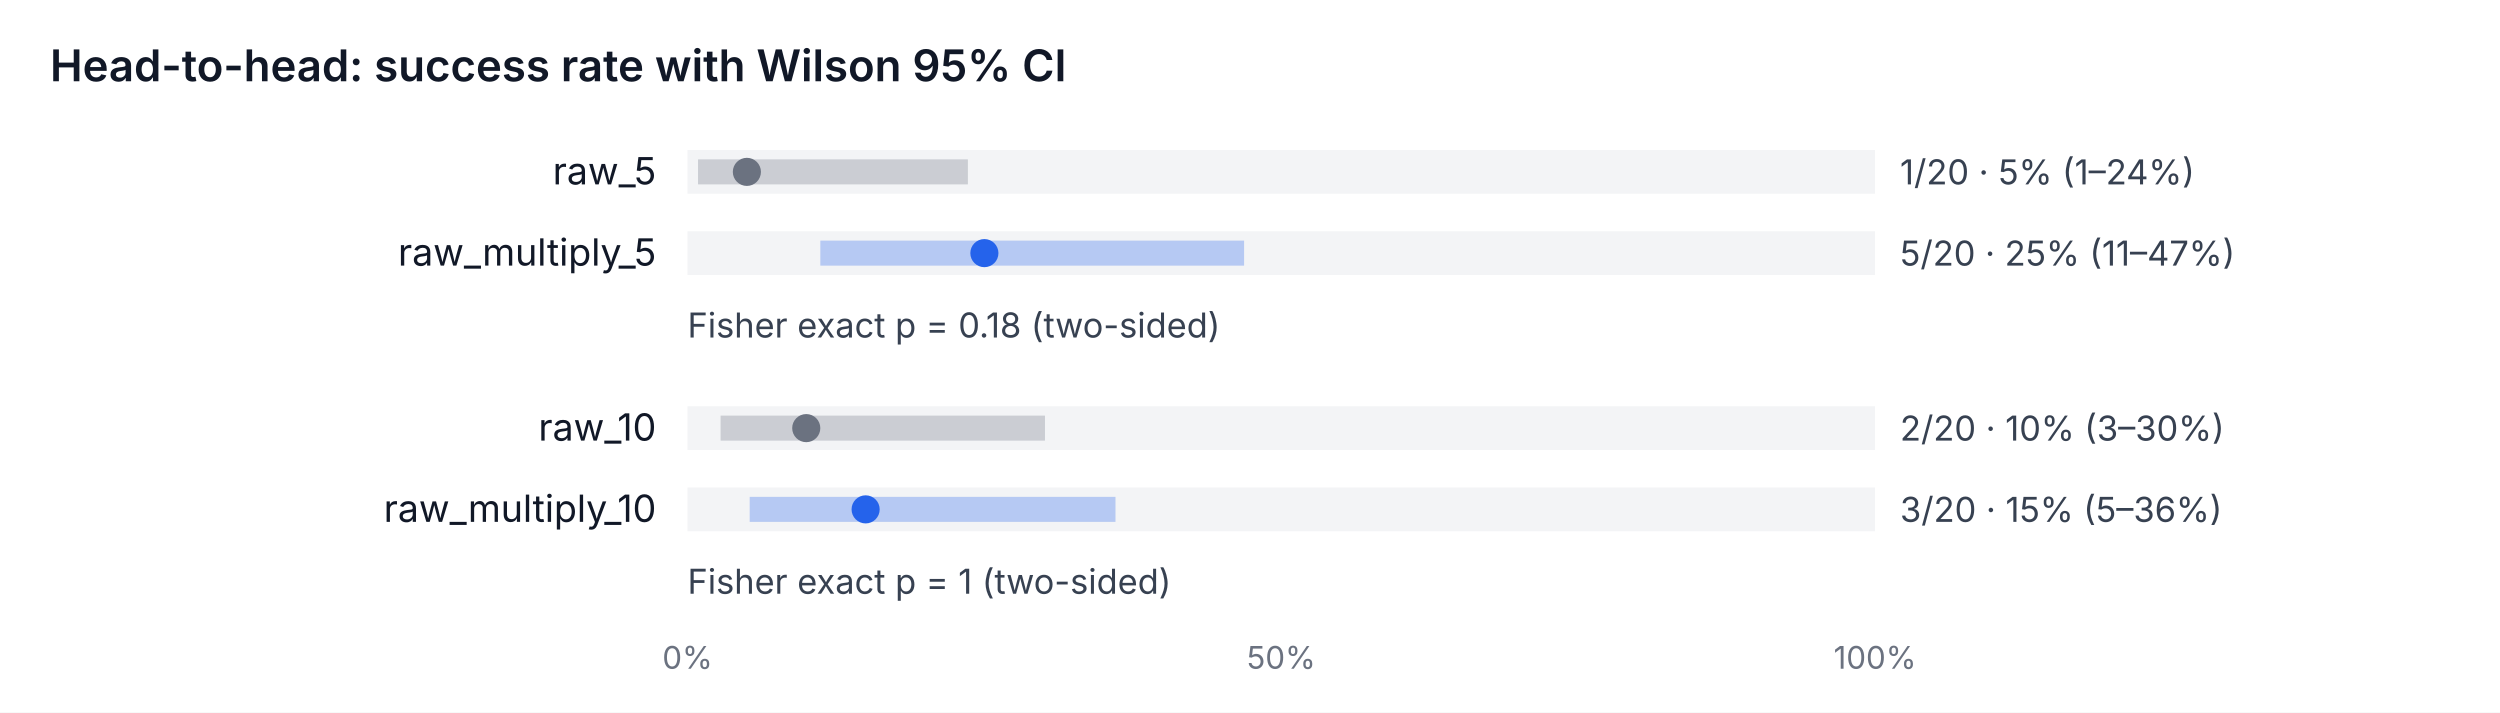
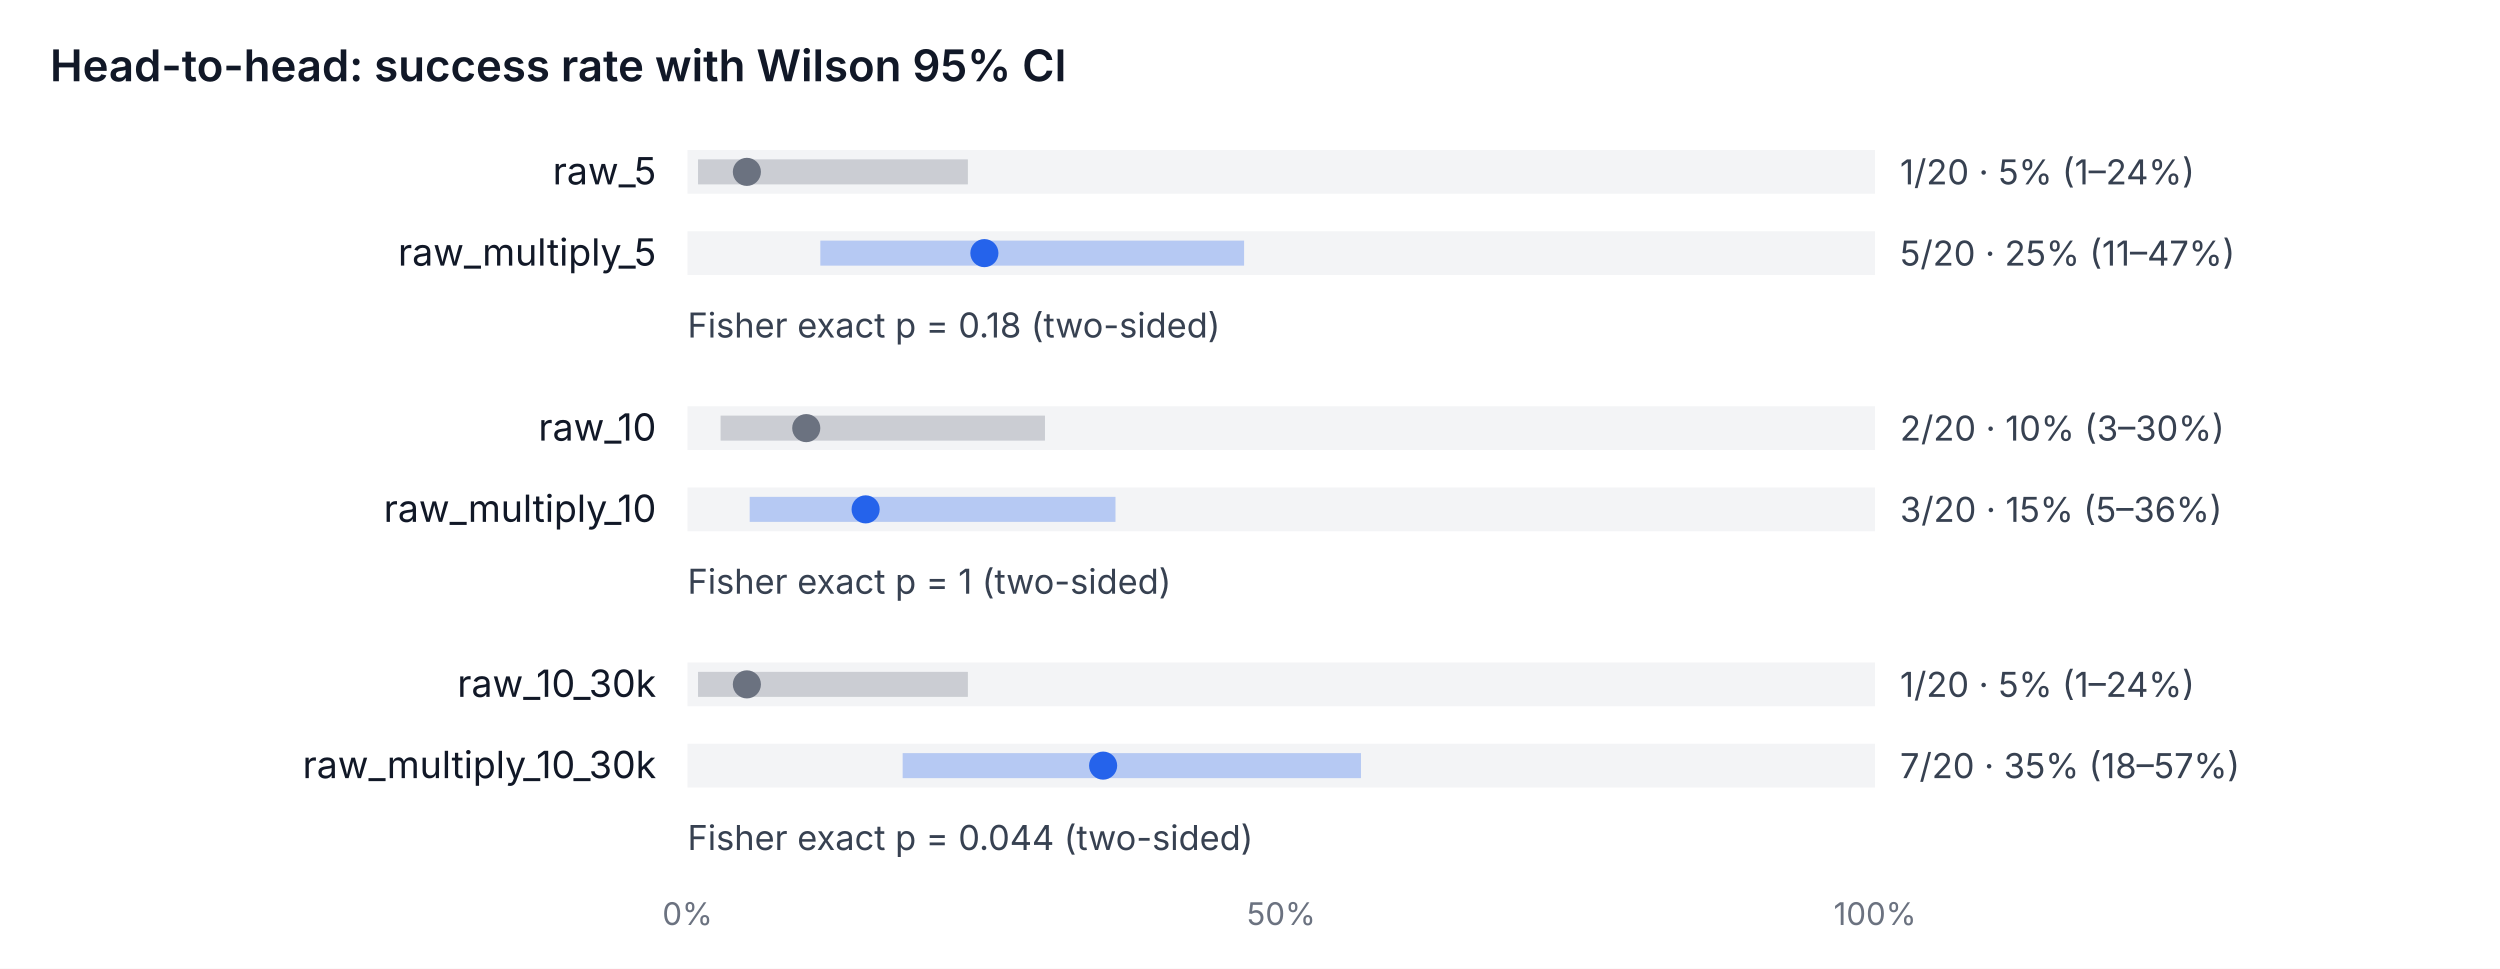
- <svg xmlns="http://www.w3.org/2000/svg" viewBox="0 0 800 228" width="800" height="228" role="img" aria-labelledby="t" font-family="system-ui, -apple-system, 'Segoe UI', sans-serif">
-   <rect x="0" y="0" width="800" height="228" fill="#ffffff" />
+ <svg xmlns="http://www.w3.org/2000/svg" viewBox="0 0 800 310" width="800" height="310" role="img" aria-labelledby="t" font-family="system-ui, -apple-system, 'Segoe UI', sans-serif">
+   <rect x="0" y="0" width="800" height="310" fill="#ffffff" />
  <text x="16.0" y="26.0" font-size="14" text-anchor="start" fill="#111827" font-weight="600">Head-to-head: success rate with Wilson 95% CI</text>
  <text x="210.0" y="59.0" font-size="12" text-anchor="end" fill="#111827">raw_5</text>
  <rect class="track" x="220.0" y="48.0" width="380.0" height="14" fill="#f3f4f6" />
  <rect class="ci" x="223.37" y="51.0" width="86.35" height="8" fill="#6b7280" opacity="0.3" />
  <circle class="point" cx="239.00" cy="55.0" r="4.5" fill="#6b7280" />
  <text x="608.0" y="59.0" font-size="11" text-anchor="start" fill="#374151">1/20 · 5% (1–24%)</text>
  <text x="210.0" y="85.0" font-size="12" text-anchor="end" fill="#111827">raw_multiply_5</text>
  <rect class="track" x="220.0" y="74.0" width="380.0" height="14" fill="#f3f4f6" />
  <rect class="ci" x="262.51" y="77.0" width="135.60" height="8" fill="#2563eb" opacity="0.3" />
  <circle class="point" cx="315.00" cy="81.0" r="4.5" fill="#2563eb" />
  <text x="608.0" y="85.0" font-size="11" text-anchor="start" fill="#374151">5/20 · 25% (11–47%)</text>
  <text x="220.0" y="108.0" font-size="11" text-anchor="start" fill="#374151" class="p-value">Fisher exact p = 0.18 (two-sided)</text>
  <text x="210.0" y="141.0" font-size="12" text-anchor="end" fill="#111827">raw_10</text>
  <rect class="track" x="220.0" y="130.0" width="380.0" height="14" fill="#f3f4f6" />
  <rect class="ci" x="230.59" y="133.0" width="103.80" height="8" fill="#6b7280" opacity="0.3" />
  <circle class="point" cx="258.00" cy="137.0" r="4.5" fill="#6b7280" />
  <text x="608.0" y="141.0" font-size="11" text-anchor="start" fill="#374151">2/20 · 10% (3–30%)</text>
  <text x="210.0" y="167.0" font-size="12" text-anchor="end" fill="#111827">raw_multiply_10</text>
  <rect class="track" x="220.0" y="156.0" width="380.0" height="14" fill="#f3f4f6" />
  <rect class="ci" x="239.90" y="159.0" width="117.06" height="8" fill="#2563eb" opacity="0.3" />
  <circle class="point" cx="277.00" cy="163.0" r="4.5" fill="#2563eb" />
  <text x="608.0" y="167.0" font-size="11" text-anchor="start" fill="#374151">3/20 · 15% (5–36%)</text>
  <text x="220.0" y="190.0" font-size="11" text-anchor="start" fill="#374151" class="p-value">Fisher exact p = 1 (two-sided)</text>
-   <text x="220.0" y="214.0" font-size="10" text-anchor="middle" fill="#6b7280">0%</text>
-   <text x="410.0" y="214.0" font-size="10" text-anchor="middle" fill="#6b7280">50%</text>
-   <text x="600.0" y="214.0" font-size="10" text-anchor="middle" fill="#6b7280">100%</text>
+   <text x="210.0" y="223.0" font-size="12" text-anchor="end" fill="#111827">raw_10_30k</text>
+   <rect class="track" x="220.0" y="212.0" width="380.0" height="14" fill="#f3f4f6" />
+   <rect class="ci" x="223.37" y="215.0" width="86.35" height="8" fill="#6b7280" opacity="0.3" />
+   <circle class="point" cx="239.00" cy="219.0" r="4.5" fill="#6b7280" />
+   <text x="608.0" y="223.0" font-size="11" text-anchor="start" fill="#374151">1/20 · 5% (1–24%)</text>
+   <text x="210.0" y="249.0" font-size="12" text-anchor="end" fill="#111827">raw_multiply_10_30k</text>
+   <rect class="track" x="220.0" y="238.0" width="380.0" height="14" fill="#f3f4f6" />
+   <rect class="ci" x="288.85" y="241.0" width="146.66" height="8" fill="#2563eb" opacity="0.3" />
+   <circle class="point" cx="353.00" cy="245.0" r="4.5" fill="#2563eb" />
+   <text x="608.0" y="249.0" font-size="11" text-anchor="start" fill="#374151">7/20 · 35% (18–57%)</text>
+   <text x="220.0" y="272.0" font-size="11" text-anchor="start" fill="#374151" class="p-value">Fisher exact p = 0.044 (two-sided)</text>
+   <text x="220.0" y="296.0" font-size="10" text-anchor="middle" fill="#6b7280">0%</text>
+   <text x="410.0" y="296.0" font-size="10" text-anchor="middle" fill="#6b7280">50%</text>
+   <text x="600.0" y="296.0" font-size="10" text-anchor="middle" fill="#6b7280">100%</text>
</svg>
